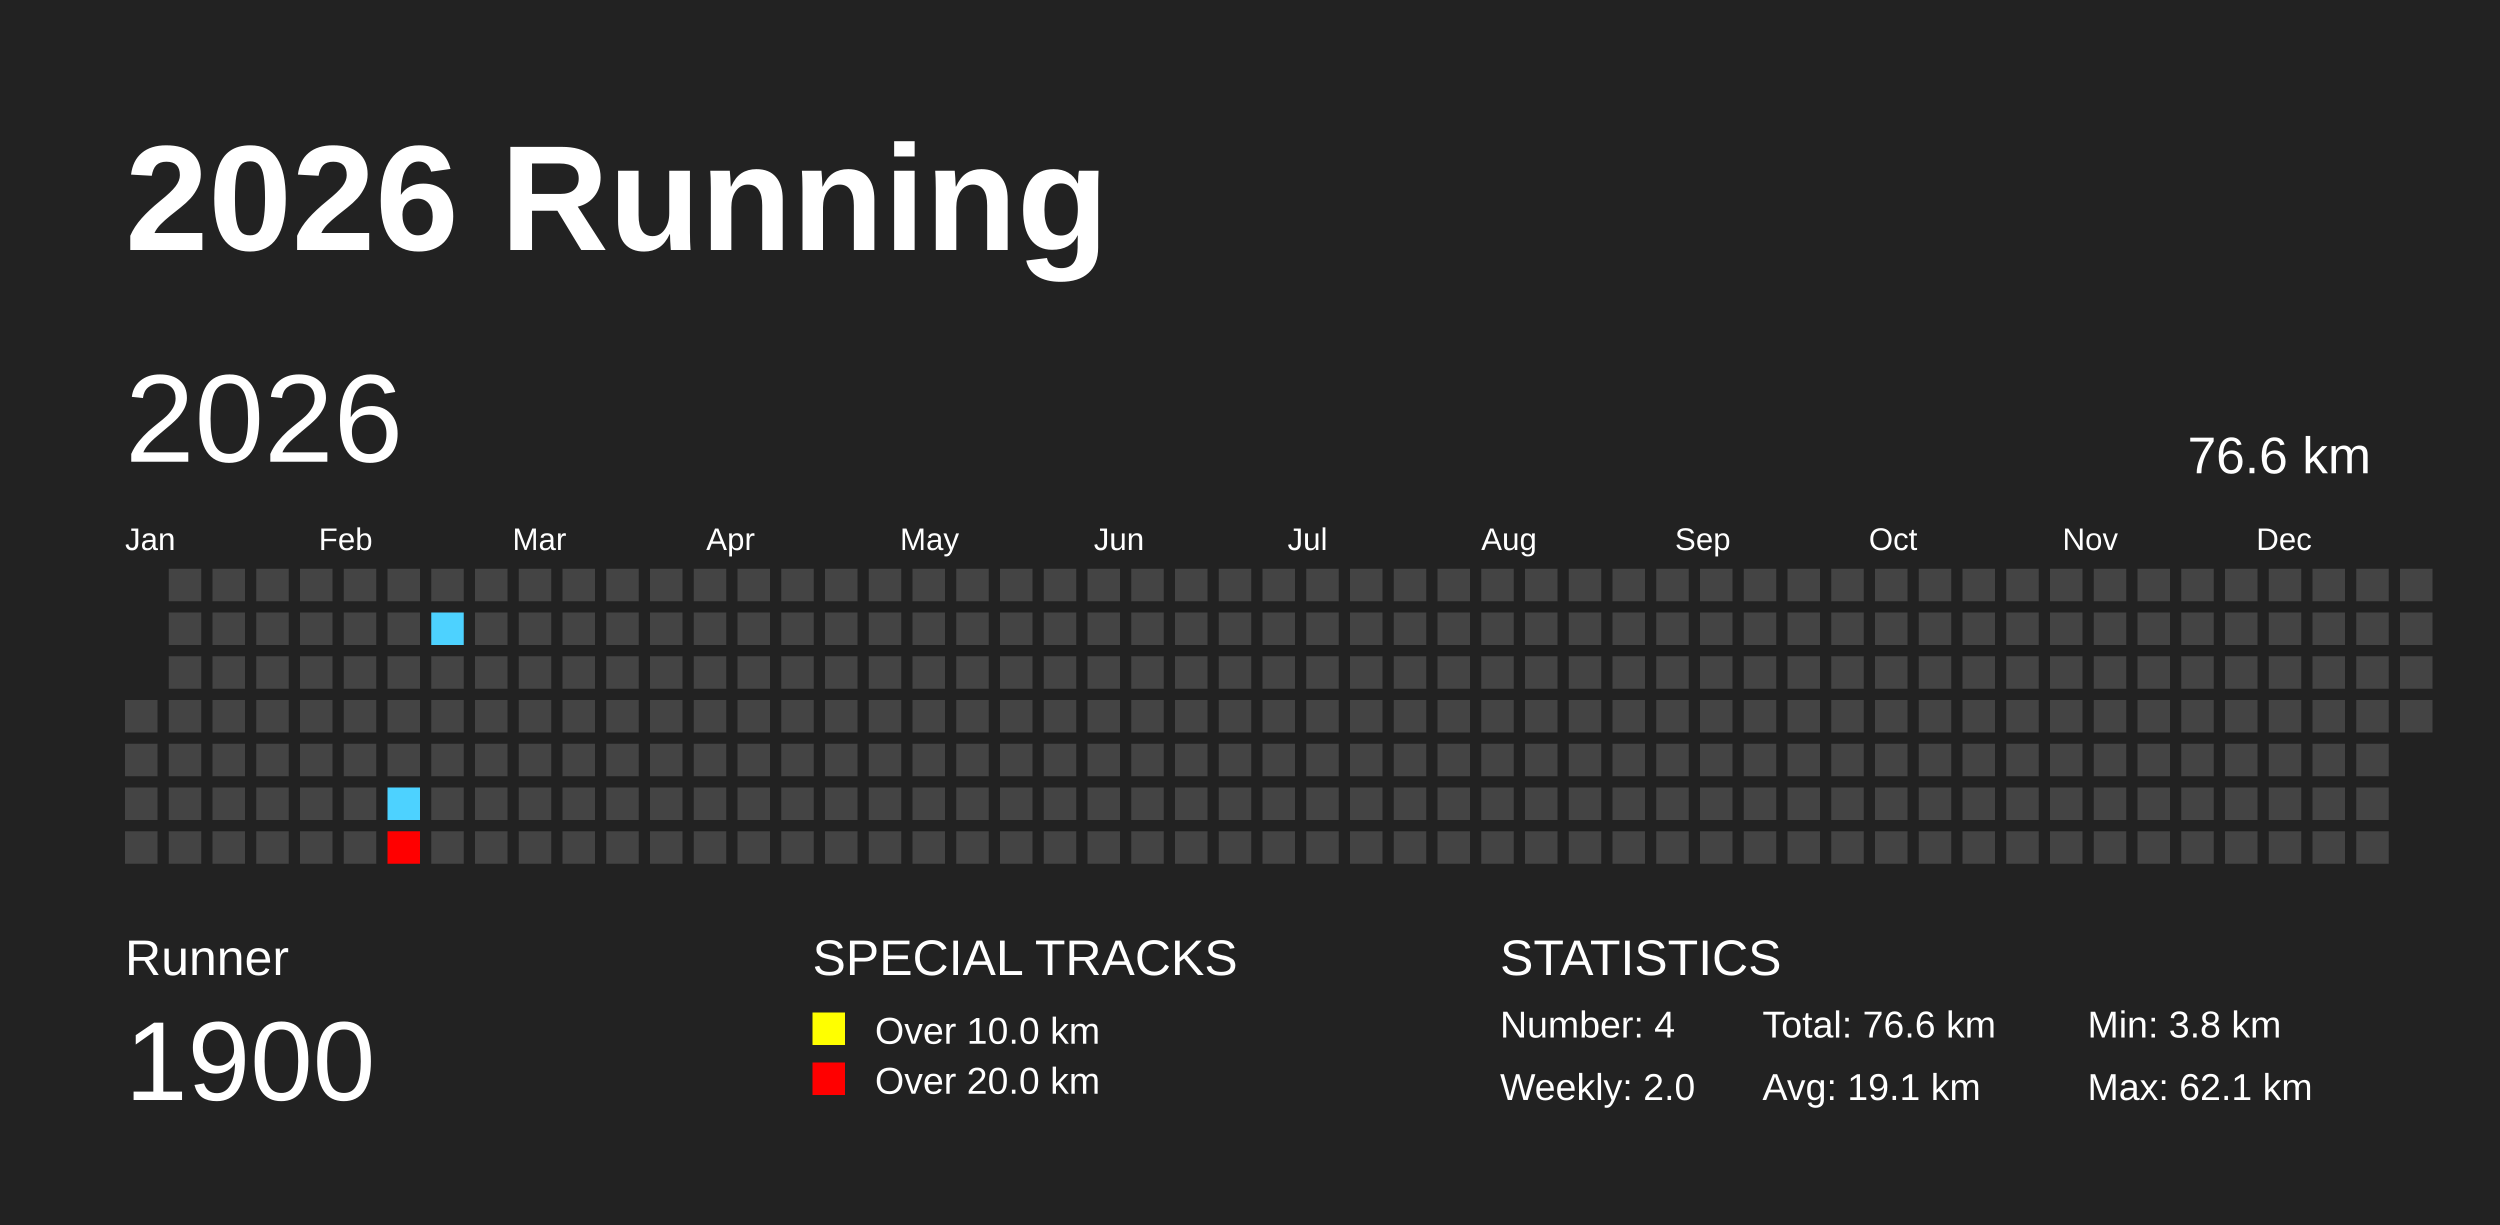
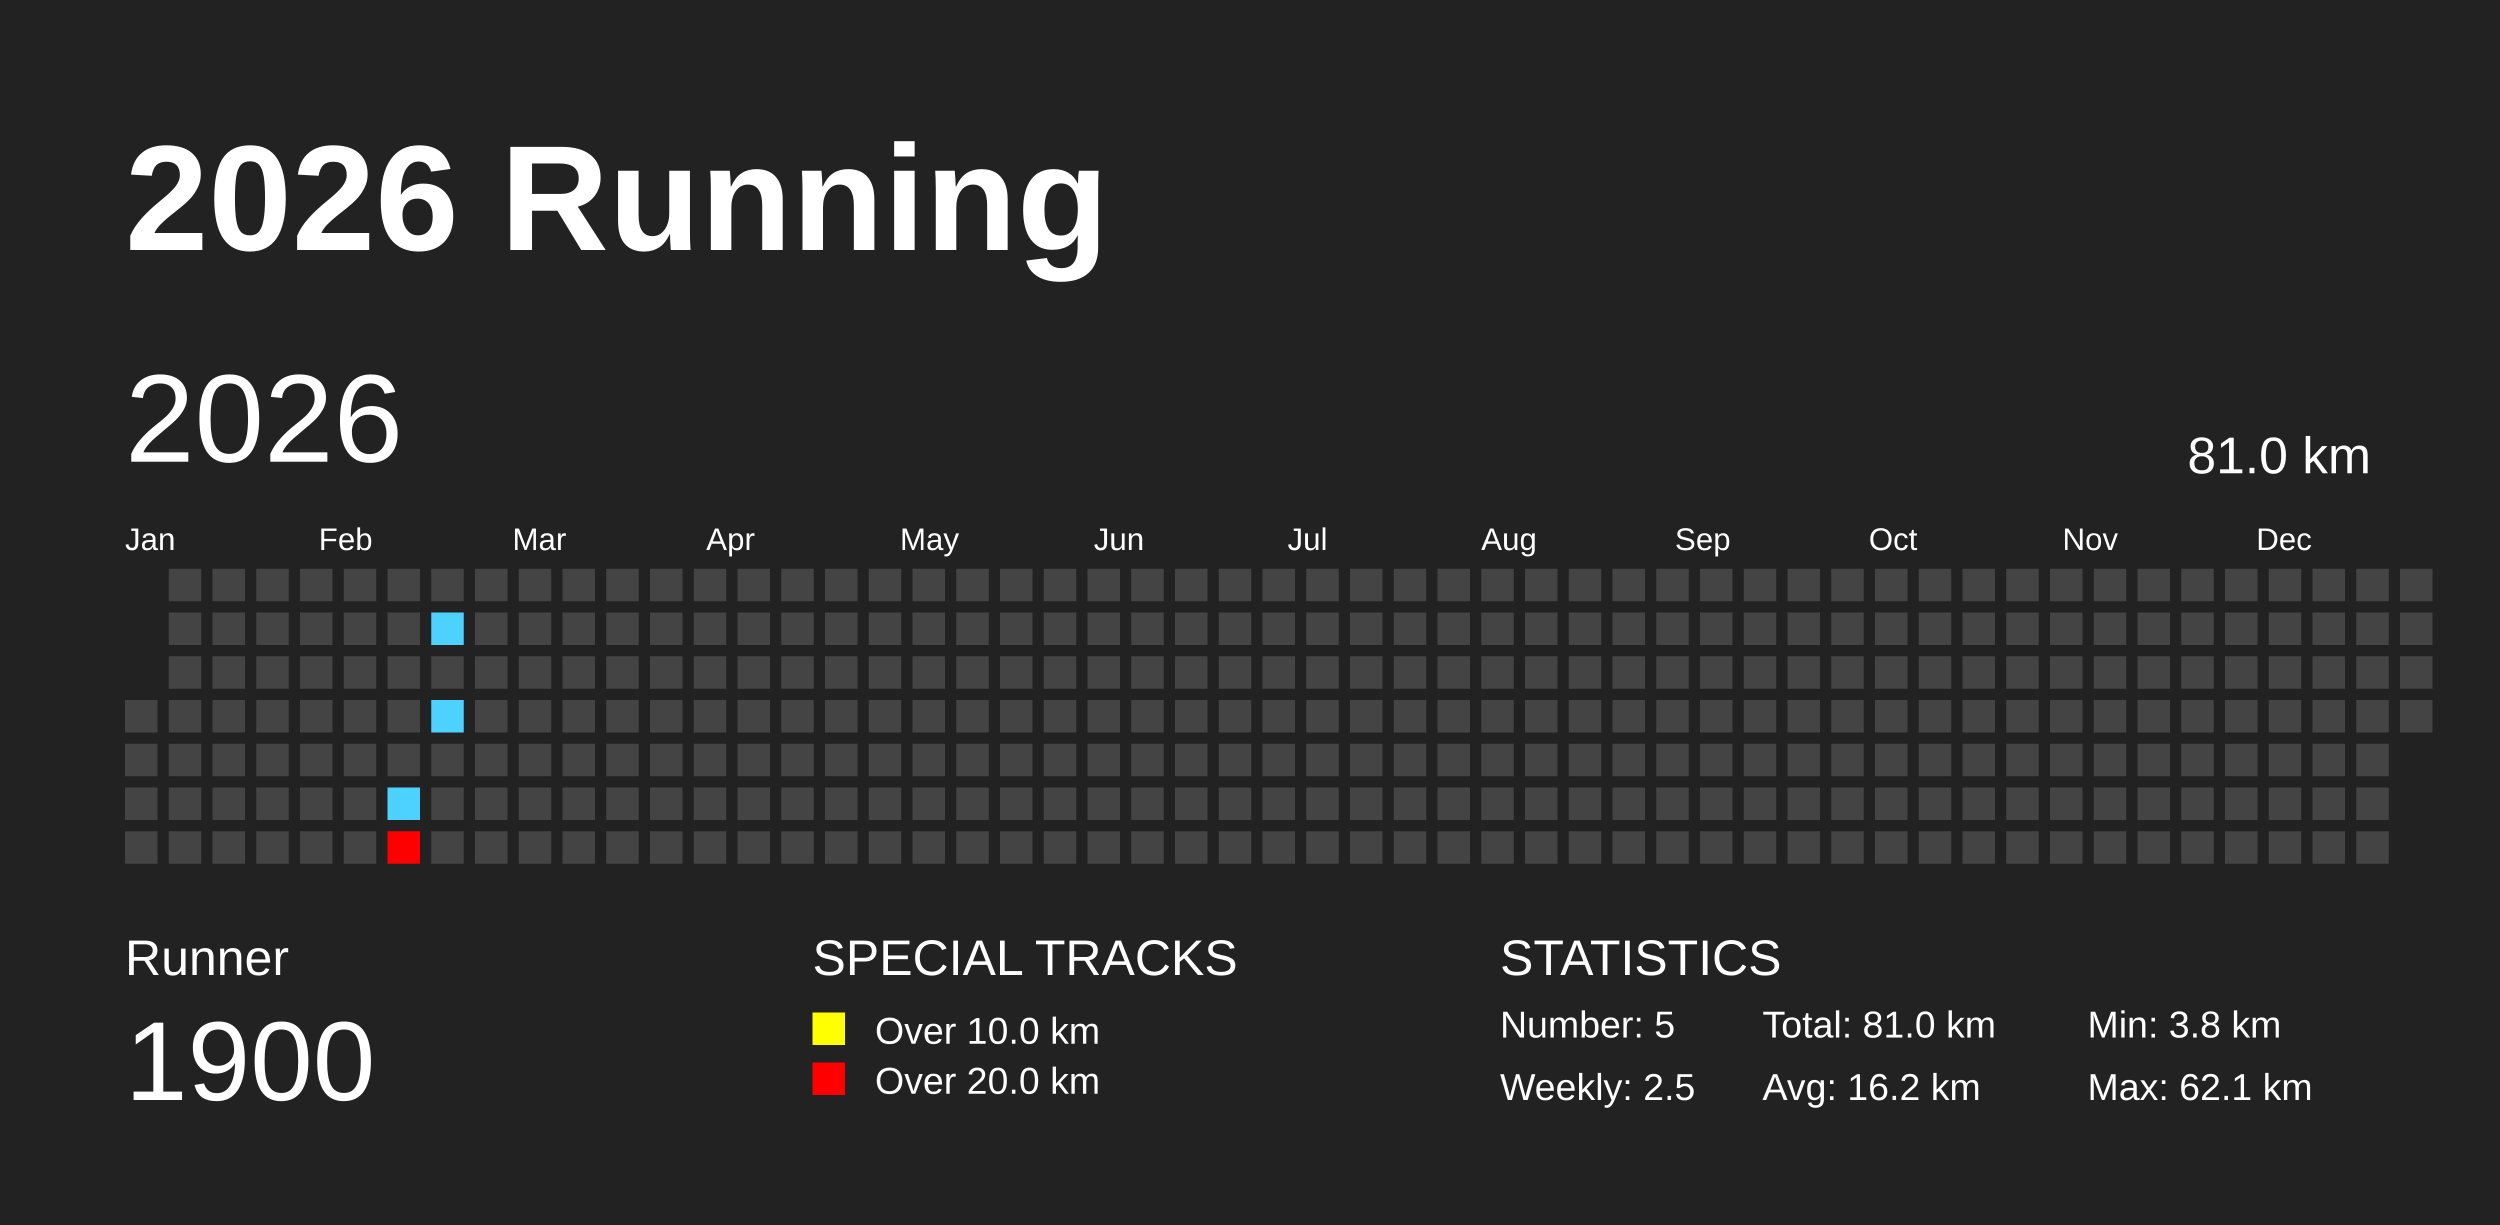
<svg xmlns="http://www.w3.org/2000/svg" baseProfile="full" height="98mm" version="1.1" viewBox="0,0,200,98" width="200mm">
  <defs />
  <rect fill="#222222" height="98" width="200" x="0" y="0" />
  <text fill="#FFFFFF" style="font-size:12px; font-family:Arial; font-weight:bold;" x="10" y="20">2026 Running</text>
  <text fill="#FFFFFF" style="font-size:4px; font-family:Arial" x="10" y="78">Runner</text>
  <text fill="#FFFFFF" style="font-size:9px; font-family:Arial" x="10" y="88">1900</text>
  <text fill="#FFFFFF" style="font-size:4px; font-family:Arial" x="65" y="78">SPECIAL TRACKS</text>
  <rect fill="yellow" height="2.6" width="2.6" x="65" y="81" />
  <text fill="#FFFFFF" style="font-size:3px; font-family:Arial" x="70" y="83.5">Over 10.0 km</text>
  <rect fill="red" height="2.6" width="2.6" x="65" y="85" />
  <text fill="#FFFFFF" style="font-size:3px; font-family:Arial" x="70" y="87.5">Over 20.0 km</text>
  <text fill="#FFFFFF" style="font-size:4px; font-family:Arial" x="120" y="78">STATISTICS</text>
-   <text fill="#FFFFFF" style="font-size:3px; font-family:Arial" x="120" y="83">Number: 4</text>
-   <text fill="#FFFFFF" style="font-size:3px; font-family:Arial" x="120" y="88">Weekly: 2.0</text>
-   <text fill="#FFFFFF" style="font-size:3px; font-family:Arial" x="141" y="83">Total: 76.6 km</text>
-   <text fill="#FFFFFF" style="font-size:3px; font-family:Arial" x="141" y="88">Avg: 19.1 km</text>
+   <text fill="#FFFFFF" style="font-size:3px; font-family:Arial" x="120" y="83">Number: 5</text>
+   <text fill="#FFFFFF" style="font-size:3px; font-family:Arial" x="120" y="88">Weekly: 2.5</text>
+   <text fill="#FFFFFF" style="font-size:3px; font-family:Arial" x="141" y="83">Total: 81.0 km</text>
+   <text fill="#FFFFFF" style="font-size:3px; font-family:Arial" x="141" y="88">Avg: 16.2 km</text>
  <text fill="#FFFFFF" style="font-size:3px; font-family:Arial" x="167" y="83">Min: 3.8 km</text>
  <text fill="#FFFFFF" style="font-size:3px; font-family:Arial" x="167" y="88">Max: 62.1 km</text>
  <text dominant-baseline="hanging" fill="#FFFFFF" style="font-size:10.0px; font-family:Arial;" x="10" y="30">2026</text>
-   <text dominant-baseline="hanging" fill="#FFFFFF" style="font-size:4.125px; font-family:Arial;" x="175" y="35">76.6 km</text>
+   <text dominant-baseline="hanging" fill="#FFFFFF" style="font-size:4.125px; font-family:Arial;" x="175" y="35">81.0 km</text>
  <text fill="#FFFFFF" style="font-size:2.5px; font-family:Arial" x="10.0" y="44">Jan</text>
  <text fill="#FFFFFF" style="font-size:2.5px; font-family:Arial" x="25.5" y="44">Feb</text>
  <text fill="#FFFFFF" style="font-size:2.5px; font-family:Arial" x="41.0" y="44">Mar</text>
  <text fill="#FFFFFF" style="font-size:2.5px; font-family:Arial" x="56.5" y="44">Apr</text>
  <text fill="#FFFFFF" style="font-size:2.5px; font-family:Arial" x="72.0" y="44">May</text>
  <text fill="#FFFFFF" style="font-size:2.5px; font-family:Arial" x="87.5" y="44">Jun</text>
  <text fill="#FFFFFF" style="font-size:2.5px; font-family:Arial" x="103.0" y="44">Jul</text>
  <text fill="#FFFFFF" style="font-size:2.5px; font-family:Arial" x="118.5" y="44">Aug</text>
  <text fill="#FFFFFF" style="font-size:2.5px; font-family:Arial" x="134.0" y="44">Sep</text>
  <text fill="#FFFFFF" style="font-size:2.5px; font-family:Arial" x="149.5" y="44">Oct</text>
  <text fill="#FFFFFF" style="font-size:2.5px; font-family:Arial" x="165.0" y="44">Nov</text>
  <text fill="#FFFFFF" style="font-size:2.5px; font-family:Arial" x="180.5" y="44">Dec</text>
  <rect fill="#444444" height="2.6" width="2.6" x="10.0" y="56.0" />
  <rect fill="#444444" height="2.6" width="2.6" x="10.0" y="59.5" />
  <rect fill="#444444" height="2.6" width="2.6" x="10.0" y="63.0" />
  <rect fill="#444444" height="2.6" width="2.6" x="10.0" y="66.5" />
  <rect fill="#444444" height="2.6" width="2.6" x="13.5" y="45.5" />
  <rect fill="#444444" height="2.6" width="2.6" x="13.5" y="49.0" />
  <rect fill="#444444" height="2.6" width="2.6" x="13.5" y="52.5" />
  <rect fill="#444444" height="2.6" width="2.6" x="13.5" y="56.0" />
  <rect fill="#444444" height="2.6" width="2.6" x="13.5" y="59.5" />
  <rect fill="#444444" height="2.6" width="2.6" x="13.5" y="63.0" />
  <rect fill="#444444" height="2.6" width="2.6" x="13.5" y="66.5" />
  <rect fill="#444444" height="2.6" width="2.6" x="17.0" y="45.5" />
  <rect fill="#444444" height="2.6" width="2.6" x="17.0" y="49.0" />
  <rect fill="#444444" height="2.6" width="2.6" x="17.0" y="52.5" />
  <rect fill="#444444" height="2.6" width="2.6" x="17.0" y="56.0" />
  <rect fill="#444444" height="2.6" width="2.6" x="17.0" y="59.5" />
  <rect fill="#444444" height="2.6" width="2.6" x="17.0" y="63.0" />
  <rect fill="#444444" height="2.6" width="2.6" x="17.0" y="66.5" />
  <rect fill="#444444" height="2.6" width="2.6" x="20.5" y="45.5" />
  <rect fill="#444444" height="2.6" width="2.6" x="20.5" y="49.0" />
  <rect fill="#444444" height="2.6" width="2.6" x="20.5" y="52.5" />
  <rect fill="#444444" height="2.6" width="2.6" x="20.5" y="56.0" />
  <rect fill="#444444" height="2.6" width="2.6" x="20.5" y="59.5" />
  <rect fill="#444444" height="2.6" width="2.6" x="20.5" y="63.0" />
  <rect fill="#444444" height="2.6" width="2.6" x="20.5" y="66.5" />
  <rect fill="#444444" height="2.6" width="2.6" x="24.0" y="45.5" />
  <rect fill="#444444" height="2.6" width="2.6" x="24.0" y="49.0" />
  <rect fill="#444444" height="2.6" width="2.6" x="24.0" y="52.5" />
  <rect fill="#444444" height="2.6" width="2.6" x="24.0" y="56.0" />
  <rect fill="#444444" height="2.6" width="2.6" x="24.0" y="59.5" />
  <rect fill="#444444" height="2.6" width="2.6" x="24.0" y="63.0" />
  <rect fill="#444444" height="2.6" width="2.6" x="24.0" y="66.5" />
  <rect fill="#444444" height="2.6" width="2.6" x="27.5" y="45.5" />
  <rect fill="#444444" height="2.6" width="2.6" x="27.5" y="49.0" />
  <rect fill="#444444" height="2.6" width="2.6" x="27.5" y="52.5" />
  <rect fill="#444444" height="2.6" width="2.6" x="27.5" y="56.0" />
  <rect fill="#444444" height="2.6" width="2.6" x="27.5" y="59.5" />
  <rect fill="#444444" height="2.6" width="2.6" x="27.5" y="63.0" />
  <rect fill="#444444" height="2.6" width="2.6" x="27.5" y="66.5" />
  <rect fill="#444444" height="2.6" width="2.6" x="31.0" y="45.5" />
  <rect fill="#444444" height="2.6" width="2.6" x="31.0" y="49.0" />
  <rect fill="#444444" height="2.6" width="2.6" x="31.0" y="52.5" />
  <rect fill="#444444" height="2.6" width="2.6" x="31.0" y="56.0" />
  <rect fill="#444444" height="2.6" width="2.6" x="31.0" y="59.5" />
  <rect fill="#4dd2ff" height="2.6" width="2.6" x="31.0" y="63.0" />
  <rect fill="red" height="2.6" width="2.6" x="31.0" y="66.5" />
  <rect fill="#444444" height="2.6" width="2.6" x="34.5" y="45.5" />
  <rect fill="#4dd2ff" height="2.6" width="2.6" x="34.5" y="49.0" />
  <rect fill="#444444" height="2.6" width="2.6" x="34.5" y="52.5" />
-   <rect fill="#444444" height="2.6" width="2.6" x="34.5" y="56.0" />
+   <rect fill="#4dd2ff" height="2.6" width="2.6" x="34.5" y="56.0" />
  <rect fill="#444444" height="2.6" width="2.6" x="34.5" y="59.5" />
  <rect fill="#444444" height="2.6" width="2.6" x="34.5" y="63.0" />
  <rect fill="#444444" height="2.6" width="2.6" x="34.5" y="66.5" />
  <rect fill="#444444" height="2.6" width="2.6" x="38.0" y="45.5" />
  <rect fill="#444444" height="2.6" width="2.6" x="38.0" y="49.0" />
  <rect fill="#444444" height="2.6" width="2.6" x="38.0" y="52.5" />
  <rect fill="#444444" height="2.6" width="2.6" x="38.0" y="56.0" />
  <rect fill="#444444" height="2.6" width="2.6" x="38.0" y="59.5" />
  <rect fill="#444444" height="2.6" width="2.6" x="38.0" y="63.0" />
  <rect fill="#444444" height="2.6" width="2.6" x="38.0" y="66.5" />
  <rect fill="#444444" height="2.6" width="2.6" x="41.5" y="45.5" />
  <rect fill="#444444" height="2.6" width="2.6" x="41.5" y="49.0" />
  <rect fill="#444444" height="2.6" width="2.6" x="41.5" y="52.5" />
  <rect fill="#444444" height="2.6" width="2.6" x="41.5" y="56.0" />
  <rect fill="#444444" height="2.6" width="2.6" x="41.5" y="59.5" />
  <rect fill="#444444" height="2.6" width="2.6" x="41.5" y="63.0" />
  <rect fill="#444444" height="2.6" width="2.6" x="41.5" y="66.5" />
  <rect fill="#444444" height="2.6" width="2.6" x="45.0" y="45.5" />
  <rect fill="#444444" height="2.6" width="2.6" x="45.0" y="49.0" />
  <rect fill="#444444" height="2.6" width="2.6" x="45.0" y="52.5" />
  <rect fill="#444444" height="2.6" width="2.6" x="45.0" y="56.0" />
  <rect fill="#444444" height="2.6" width="2.6" x="45.0" y="59.5" />
  <rect fill="#444444" height="2.6" width="2.6" x="45.0" y="63.0" />
  <rect fill="#444444" height="2.6" width="2.6" x="45.0" y="66.5" />
  <rect fill="#444444" height="2.6" width="2.6" x="48.5" y="45.5" />
  <rect fill="#444444" height="2.6" width="2.6" x="48.5" y="49.0" />
  <rect fill="#444444" height="2.6" width="2.6" x="48.5" y="52.5" />
  <rect fill="#444444" height="2.6" width="2.6" x="48.5" y="56.0" />
  <rect fill="#444444" height="2.6" width="2.6" x="48.5" y="59.5" />
  <rect fill="#444444" height="2.6" width="2.6" x="48.5" y="63.0" />
  <rect fill="#444444" height="2.6" width="2.6" x="48.5" y="66.5" />
  <rect fill="#444444" height="2.6" width="2.6" x="52.0" y="45.5" />
  <rect fill="#444444" height="2.6" width="2.6" x="52.0" y="49.0" />
  <rect fill="#444444" height="2.6" width="2.6" x="52.0" y="52.5" />
  <rect fill="#444444" height="2.6" width="2.6" x="52.0" y="56.0" />
  <rect fill="#444444" height="2.6" width="2.6" x="52.0" y="59.5" />
  <rect fill="#444444" height="2.6" width="2.6" x="52.0" y="63.0" />
  <rect fill="#444444" height="2.6" width="2.6" x="52.0" y="66.5" />
  <rect fill="#444444" height="2.6" width="2.6" x="55.5" y="45.5" />
  <rect fill="#444444" height="2.6" width="2.6" x="55.5" y="49.0" />
  <rect fill="#444444" height="2.6" width="2.6" x="55.5" y="52.5" />
  <rect fill="#444444" height="2.6" width="2.6" x="55.5" y="56.0" />
  <rect fill="#444444" height="2.6" width="2.6" x="55.5" y="59.5" />
  <rect fill="#444444" height="2.6" width="2.6" x="55.5" y="63.0" />
  <rect fill="#444444" height="2.6" width="2.6" x="55.5" y="66.5" />
  <rect fill="#444444" height="2.6" width="2.6" x="59.0" y="45.5" />
  <rect fill="#444444" height="2.6" width="2.6" x="59.0" y="49.0" />
  <rect fill="#444444" height="2.6" width="2.6" x="59.0" y="52.5" />
  <rect fill="#444444" height="2.6" width="2.6" x="59.0" y="56.0" />
  <rect fill="#444444" height="2.6" width="2.6" x="59.0" y="59.5" />
  <rect fill="#444444" height="2.6" width="2.6" x="59.0" y="63.0" />
  <rect fill="#444444" height="2.6" width="2.6" x="59.0" y="66.5" />
  <rect fill="#444444" height="2.6" width="2.6" x="62.5" y="45.5" />
  <rect fill="#444444" height="2.6" width="2.6" x="62.5" y="49.0" />
  <rect fill="#444444" height="2.6" width="2.6" x="62.5" y="52.5" />
  <rect fill="#444444" height="2.6" width="2.6" x="62.5" y="56.0" />
  <rect fill="#444444" height="2.6" width="2.6" x="62.5" y="59.5" />
  <rect fill="#444444" height="2.6" width="2.6" x="62.5" y="63.0" />
  <rect fill="#444444" height="2.6" width="2.6" x="62.5" y="66.5" />
  <rect fill="#444444" height="2.6" width="2.6" x="66.0" y="45.5" />
  <rect fill="#444444" height="2.6" width="2.6" x="66.0" y="49.0" />
  <rect fill="#444444" height="2.6" width="2.6" x="66.0" y="52.5" />
  <rect fill="#444444" height="2.6" width="2.6" x="66.0" y="56.0" />
  <rect fill="#444444" height="2.6" width="2.6" x="66.0" y="59.5" />
  <rect fill="#444444" height="2.6" width="2.6" x="66.0" y="63.0" />
  <rect fill="#444444" height="2.6" width="2.6" x="66.0" y="66.5" />
  <rect fill="#444444" height="2.6" width="2.6" x="69.5" y="45.5" />
  <rect fill="#444444" height="2.6" width="2.6" x="69.5" y="49.0" />
  <rect fill="#444444" height="2.6" width="2.6" x="69.5" y="52.5" />
  <rect fill="#444444" height="2.6" width="2.6" x="69.5" y="56.0" />
  <rect fill="#444444" height="2.6" width="2.6" x="69.5" y="59.5" />
  <rect fill="#444444" height="2.6" width="2.6" x="69.5" y="63.0" />
  <rect fill="#444444" height="2.6" width="2.6" x="69.5" y="66.5" />
  <rect fill="#444444" height="2.6" width="2.6" x="73.0" y="45.5" />
  <rect fill="#444444" height="2.6" width="2.6" x="73.0" y="49.0" />
  <rect fill="#444444" height="2.6" width="2.6" x="73.0" y="52.5" />
  <rect fill="#444444" height="2.6" width="2.6" x="73.0" y="56.0" />
  <rect fill="#444444" height="2.6" width="2.6" x="73.0" y="59.5" />
  <rect fill="#444444" height="2.6" width="2.6" x="73.0" y="63.0" />
  <rect fill="#444444" height="2.6" width="2.6" x="73.0" y="66.5" />
  <rect fill="#444444" height="2.6" width="2.6" x="76.5" y="45.5" />
  <rect fill="#444444" height="2.6" width="2.6" x="76.5" y="49.0" />
  <rect fill="#444444" height="2.6" width="2.6" x="76.5" y="52.5" />
  <rect fill="#444444" height="2.6" width="2.6" x="76.5" y="56.0" />
  <rect fill="#444444" height="2.6" width="2.6" x="76.5" y="59.5" />
  <rect fill="#444444" height="2.6" width="2.6" x="76.5" y="63.0" />
  <rect fill="#444444" height="2.6" width="2.6" x="76.5" y="66.5" />
  <rect fill="#444444" height="2.6" width="2.6" x="80.0" y="45.5" />
  <rect fill="#444444" height="2.6" width="2.6" x="80.0" y="49.0" />
  <rect fill="#444444" height="2.6" width="2.6" x="80.0" y="52.5" />
  <rect fill="#444444" height="2.6" width="2.6" x="80.0" y="56.0" />
  <rect fill="#444444" height="2.6" width="2.6" x="80.0" y="59.5" />
  <rect fill="#444444" height="2.6" width="2.6" x="80.0" y="63.0" />
  <rect fill="#444444" height="2.6" width="2.6" x="80.0" y="66.5" />
  <rect fill="#444444" height="2.6" width="2.6" x="83.5" y="45.5" />
  <rect fill="#444444" height="2.6" width="2.6" x="83.5" y="49.0" />
  <rect fill="#444444" height="2.6" width="2.6" x="83.5" y="52.5" />
  <rect fill="#444444" height="2.6" width="2.6" x="83.5" y="56.0" />
  <rect fill="#444444" height="2.6" width="2.6" x="83.5" y="59.5" />
  <rect fill="#444444" height="2.6" width="2.6" x="83.5" y="63.0" />
  <rect fill="#444444" height="2.6" width="2.6" x="83.5" y="66.5" />
  <rect fill="#444444" height="2.6" width="2.6" x="87.0" y="45.5" />
  <rect fill="#444444" height="2.6" width="2.6" x="87.0" y="49.0" />
  <rect fill="#444444" height="2.6" width="2.6" x="87.0" y="52.5" />
  <rect fill="#444444" height="2.6" width="2.6" x="87.0" y="56.0" />
  <rect fill="#444444" height="2.6" width="2.6" x="87.0" y="59.5" />
  <rect fill="#444444" height="2.6" width="2.6" x="87.0" y="63.0" />
  <rect fill="#444444" height="2.6" width="2.6" x="87.0" y="66.5" />
  <rect fill="#444444" height="2.6" width="2.6" x="90.5" y="45.5" />
  <rect fill="#444444" height="2.6" width="2.6" x="90.5" y="49.0" />
  <rect fill="#444444" height="2.6" width="2.6" x="90.5" y="52.5" />
  <rect fill="#444444" height="2.6" width="2.6" x="90.5" y="56.0" />
  <rect fill="#444444" height="2.6" width="2.6" x="90.5" y="59.5" />
  <rect fill="#444444" height="2.6" width="2.6" x="90.5" y="63.0" />
  <rect fill="#444444" height="2.6" width="2.6" x="90.5" y="66.5" />
  <rect fill="#444444" height="2.6" width="2.6" x="94.0" y="45.5" />
  <rect fill="#444444" height="2.6" width="2.6" x="94.0" y="49.0" />
  <rect fill="#444444" height="2.6" width="2.6" x="94.0" y="52.5" />
  <rect fill="#444444" height="2.6" width="2.6" x="94.0" y="56.0" />
  <rect fill="#444444" height="2.6" width="2.6" x="94.0" y="59.5" />
  <rect fill="#444444" height="2.6" width="2.6" x="94.0" y="63.0" />
  <rect fill="#444444" height="2.6" width="2.6" x="94.0" y="66.5" />
  <rect fill="#444444" height="2.6" width="2.6" x="97.5" y="45.5" />
  <rect fill="#444444" height="2.6" width="2.6" x="97.5" y="49.0" />
  <rect fill="#444444" height="2.6" width="2.6" x="97.5" y="52.5" />
  <rect fill="#444444" height="2.6" width="2.6" x="97.5" y="56.0" />
  <rect fill="#444444" height="2.6" width="2.6" x="97.5" y="59.5" />
  <rect fill="#444444" height="2.6" width="2.6" x="97.5" y="63.0" />
  <rect fill="#444444" height="2.6" width="2.6" x="97.5" y="66.5" />
  <rect fill="#444444" height="2.6" width="2.6" x="101.0" y="45.5" />
  <rect fill="#444444" height="2.6" width="2.6" x="101.0" y="49.0" />
  <rect fill="#444444" height="2.6" width="2.6" x="101.0" y="52.5" />
  <rect fill="#444444" height="2.6" width="2.6" x="101.0" y="56.0" />
  <rect fill="#444444" height="2.6" width="2.6" x="101.0" y="59.5" />
  <rect fill="#444444" height="2.6" width="2.6" x="101.0" y="63.0" />
  <rect fill="#444444" height="2.6" width="2.6" x="101.0" y="66.5" />
  <rect fill="#444444" height="2.6" width="2.6" x="104.5" y="45.5" />
  <rect fill="#444444" height="2.6" width="2.6" x="104.5" y="49.0" />
  <rect fill="#444444" height="2.6" width="2.6" x="104.5" y="52.5" />
  <rect fill="#444444" height="2.6" width="2.6" x="104.5" y="56.0" />
  <rect fill="#444444" height="2.6" width="2.6" x="104.5" y="59.5" />
  <rect fill="#444444" height="2.6" width="2.6" x="104.5" y="63.0" />
  <rect fill="#444444" height="2.6" width="2.6" x="104.5" y="66.5" />
  <rect fill="#444444" height="2.6" width="2.6" x="108.0" y="45.5" />
  <rect fill="#444444" height="2.6" width="2.6" x="108.0" y="49.0" />
  <rect fill="#444444" height="2.6" width="2.6" x="108.0" y="52.5" />
  <rect fill="#444444" height="2.6" width="2.6" x="108.0" y="56.0" />
  <rect fill="#444444" height="2.6" width="2.6" x="108.0" y="59.5" />
  <rect fill="#444444" height="2.6" width="2.6" x="108.0" y="63.0" />
  <rect fill="#444444" height="2.6" width="2.6" x="108.0" y="66.5" />
  <rect fill="#444444" height="2.6" width="2.6" x="111.5" y="45.5" />
  <rect fill="#444444" height="2.6" width="2.6" x="111.5" y="49.0" />
  <rect fill="#444444" height="2.6" width="2.6" x="111.5" y="52.5" />
  <rect fill="#444444" height="2.6" width="2.6" x="111.5" y="56.0" />
  <rect fill="#444444" height="2.6" width="2.6" x="111.5" y="59.5" />
  <rect fill="#444444" height="2.6" width="2.6" x="111.5" y="63.0" />
  <rect fill="#444444" height="2.6" width="2.6" x="111.5" y="66.5" />
  <rect fill="#444444" height="2.6" width="2.6" x="115.0" y="45.5" />
  <rect fill="#444444" height="2.6" width="2.6" x="115.0" y="49.0" />
  <rect fill="#444444" height="2.6" width="2.6" x="115.0" y="52.5" />
  <rect fill="#444444" height="2.6" width="2.6" x="115.0" y="56.0" />
  <rect fill="#444444" height="2.6" width="2.6" x="115.0" y="59.5" />
  <rect fill="#444444" height="2.6" width="2.6" x="115.0" y="63.0" />
  <rect fill="#444444" height="2.6" width="2.6" x="115.0" y="66.5" />
  <rect fill="#444444" height="2.6" width="2.6" x="118.5" y="45.5" />
  <rect fill="#444444" height="2.6" width="2.6" x="118.5" y="49.0" />
  <rect fill="#444444" height="2.6" width="2.6" x="118.5" y="52.5" />
  <rect fill="#444444" height="2.6" width="2.6" x="118.5" y="56.0" />
  <rect fill="#444444" height="2.6" width="2.6" x="118.5" y="59.5" />
  <rect fill="#444444" height="2.6" width="2.6" x="118.5" y="63.0" />
  <rect fill="#444444" height="2.6" width="2.6" x="118.5" y="66.5" />
  <rect fill="#444444" height="2.6" width="2.6" x="122.0" y="45.5" />
  <rect fill="#444444" height="2.6" width="2.6" x="122.0" y="49.0" />
  <rect fill="#444444" height="2.6" width="2.6" x="122.0" y="52.5" />
  <rect fill="#444444" height="2.6" width="2.6" x="122.0" y="56.0" />
  <rect fill="#444444" height="2.6" width="2.6" x="122.0" y="59.5" />
  <rect fill="#444444" height="2.6" width="2.6" x="122.0" y="63.0" />
  <rect fill="#444444" height="2.6" width="2.6" x="122.0" y="66.5" />
  <rect fill="#444444" height="2.6" width="2.6" x="125.5" y="45.5" />
  <rect fill="#444444" height="2.6" width="2.6" x="125.5" y="49.0" />
  <rect fill="#444444" height="2.6" width="2.6" x="125.5" y="52.5" />
  <rect fill="#444444" height="2.6" width="2.6" x="125.5" y="56.0" />
  <rect fill="#444444" height="2.6" width="2.6" x="125.5" y="59.5" />
  <rect fill="#444444" height="2.6" width="2.6" x="125.5" y="63.0" />
  <rect fill="#444444" height="2.6" width="2.6" x="125.5" y="66.5" />
  <rect fill="#444444" height="2.6" width="2.6" x="129.0" y="45.5" />
  <rect fill="#444444" height="2.6" width="2.6" x="129.0" y="49.0" />
  <rect fill="#444444" height="2.6" width="2.6" x="129.0" y="52.5" />
  <rect fill="#444444" height="2.6" width="2.6" x="129.0" y="56.0" />
  <rect fill="#444444" height="2.6" width="2.6" x="129.0" y="59.5" />
  <rect fill="#444444" height="2.6" width="2.6" x="129.0" y="63.0" />
  <rect fill="#444444" height="2.6" width="2.6" x="129.0" y="66.5" />
  <rect fill="#444444" height="2.6" width="2.6" x="132.5" y="45.5" />
  <rect fill="#444444" height="2.6" width="2.6" x="132.5" y="49.0" />
  <rect fill="#444444" height="2.6" width="2.6" x="132.5" y="52.5" />
  <rect fill="#444444" height="2.6" width="2.6" x="132.5" y="56.0" />
  <rect fill="#444444" height="2.6" width="2.6" x="132.5" y="59.5" />
  <rect fill="#444444" height="2.6" width="2.6" x="132.5" y="63.0" />
  <rect fill="#444444" height="2.6" width="2.6" x="132.5" y="66.5" />
  <rect fill="#444444" height="2.6" width="2.6" x="136.0" y="45.5" />
  <rect fill="#444444" height="2.6" width="2.6" x="136.0" y="49.0" />
  <rect fill="#444444" height="2.6" width="2.6" x="136.0" y="52.5" />
  <rect fill="#444444" height="2.6" width="2.6" x="136.0" y="56.0" />
  <rect fill="#444444" height="2.6" width="2.6" x="136.0" y="59.5" />
  <rect fill="#444444" height="2.6" width="2.6" x="136.0" y="63.0" />
  <rect fill="#444444" height="2.6" width="2.6" x="136.0" y="66.5" />
  <rect fill="#444444" height="2.6" width="2.6" x="139.5" y="45.5" />
  <rect fill="#444444" height="2.6" width="2.6" x="139.5" y="49.0" />
  <rect fill="#444444" height="2.6" width="2.6" x="139.5" y="52.5" />
  <rect fill="#444444" height="2.6" width="2.6" x="139.5" y="56.0" />
  <rect fill="#444444" height="2.6" width="2.6" x="139.5" y="59.5" />
  <rect fill="#444444" height="2.6" width="2.6" x="139.5" y="63.0" />
  <rect fill="#444444" height="2.6" width="2.6" x="139.5" y="66.5" />
  <rect fill="#444444" height="2.6" width="2.6" x="143.0" y="45.5" />
  <rect fill="#444444" height="2.6" width="2.6" x="143.0" y="49.0" />
  <rect fill="#444444" height="2.6" width="2.6" x="143.0" y="52.5" />
  <rect fill="#444444" height="2.6" width="2.6" x="143.0" y="56.0" />
  <rect fill="#444444" height="2.6" width="2.6" x="143.0" y="59.5" />
  <rect fill="#444444" height="2.6" width="2.6" x="143.0" y="63.0" />
  <rect fill="#444444" height="2.6" width="2.6" x="143.0" y="66.5" />
  <rect fill="#444444" height="2.6" width="2.6" x="146.5" y="45.5" />
  <rect fill="#444444" height="2.6" width="2.6" x="146.5" y="49.0" />
  <rect fill="#444444" height="2.6" width="2.6" x="146.5" y="52.5" />
  <rect fill="#444444" height="2.6" width="2.6" x="146.5" y="56.0" />
  <rect fill="#444444" height="2.6" width="2.6" x="146.5" y="59.5" />
  <rect fill="#444444" height="2.6" width="2.6" x="146.5" y="63.0" />
  <rect fill="#444444" height="2.6" width="2.6" x="146.5" y="66.5" />
  <rect fill="#444444" height="2.6" width="2.6" x="150.0" y="45.5" />
  <rect fill="#444444" height="2.6" width="2.6" x="150.0" y="49.0" />
  <rect fill="#444444" height="2.6" width="2.6" x="150.0" y="52.5" />
  <rect fill="#444444" height="2.6" width="2.6" x="150.0" y="56.0" />
  <rect fill="#444444" height="2.6" width="2.6" x="150.0" y="59.5" />
  <rect fill="#444444" height="2.6" width="2.6" x="150.0" y="63.0" />
  <rect fill="#444444" height="2.6" width="2.6" x="150.0" y="66.5" />
  <rect fill="#444444" height="2.6" width="2.6" x="153.5" y="45.5" />
  <rect fill="#444444" height="2.6" width="2.6" x="153.5" y="49.0" />
  <rect fill="#444444" height="2.6" width="2.6" x="153.5" y="52.5" />
  <rect fill="#444444" height="2.6" width="2.6" x="153.5" y="56.0" />
  <rect fill="#444444" height="2.6" width="2.6" x="153.5" y="59.5" />
  <rect fill="#444444" height="2.6" width="2.6" x="153.5" y="63.0" />
  <rect fill="#444444" height="2.6" width="2.6" x="153.5" y="66.5" />
  <rect fill="#444444" height="2.6" width="2.6" x="157.0" y="45.5" />
  <rect fill="#444444" height="2.6" width="2.6" x="157.0" y="49.0" />
  <rect fill="#444444" height="2.6" width="2.6" x="157.0" y="52.5" />
  <rect fill="#444444" height="2.6" width="2.6" x="157.0" y="56.0" />
  <rect fill="#444444" height="2.6" width="2.6" x="157.0" y="59.5" />
  <rect fill="#444444" height="2.6" width="2.6" x="157.0" y="63.0" />
  <rect fill="#444444" height="2.6" width="2.6" x="157.0" y="66.5" />
  <rect fill="#444444" height="2.6" width="2.6" x="160.5" y="45.5" />
  <rect fill="#444444" height="2.6" width="2.6" x="160.5" y="49.0" />
  <rect fill="#444444" height="2.6" width="2.6" x="160.5" y="52.5" />
  <rect fill="#444444" height="2.6" width="2.6" x="160.5" y="56.0" />
  <rect fill="#444444" height="2.6" width="2.6" x="160.5" y="59.5" />
  <rect fill="#444444" height="2.6" width="2.6" x="160.5" y="63.0" />
  <rect fill="#444444" height="2.6" width="2.6" x="160.5" y="66.5" />
  <rect fill="#444444" height="2.6" width="2.6" x="164.0" y="45.5" />
  <rect fill="#444444" height="2.6" width="2.6" x="164.0" y="49.0" />
  <rect fill="#444444" height="2.6" width="2.6" x="164.0" y="52.5" />
  <rect fill="#444444" height="2.6" width="2.6" x="164.0" y="56.0" />
  <rect fill="#444444" height="2.6" width="2.6" x="164.0" y="59.5" />
  <rect fill="#444444" height="2.6" width="2.6" x="164.0" y="63.0" />
  <rect fill="#444444" height="2.6" width="2.6" x="164.0" y="66.5" />
  <rect fill="#444444" height="2.6" width="2.6" x="167.5" y="45.5" />
  <rect fill="#444444" height="2.6" width="2.6" x="167.5" y="49.0" />
  <rect fill="#444444" height="2.6" width="2.6" x="167.5" y="52.5" />
  <rect fill="#444444" height="2.6" width="2.6" x="167.5" y="56.0" />
  <rect fill="#444444" height="2.6" width="2.6" x="167.5" y="59.5" />
  <rect fill="#444444" height="2.6" width="2.6" x="167.5" y="63.0" />
  <rect fill="#444444" height="2.6" width="2.6" x="167.5" y="66.5" />
  <rect fill="#444444" height="2.6" width="2.6" x="171.0" y="45.5" />
  <rect fill="#444444" height="2.6" width="2.6" x="171.0" y="49.0" />
  <rect fill="#444444" height="2.6" width="2.6" x="171.0" y="52.5" />
  <rect fill="#444444" height="2.6" width="2.6" x="171.0" y="56.0" />
  <rect fill="#444444" height="2.6" width="2.6" x="171.0" y="59.5" />
  <rect fill="#444444" height="2.6" width="2.6" x="171.0" y="63.0" />
  <rect fill="#444444" height="2.6" width="2.6" x="171.0" y="66.5" />
  <rect fill="#444444" height="2.6" width="2.6" x="174.5" y="45.5" />
  <rect fill="#444444" height="2.6" width="2.6" x="174.5" y="49.0" />
  <rect fill="#444444" height="2.6" width="2.6" x="174.5" y="52.5" />
  <rect fill="#444444" height="2.6" width="2.6" x="174.5" y="56.0" />
  <rect fill="#444444" height="2.6" width="2.6" x="174.5" y="59.5" />
  <rect fill="#444444" height="2.6" width="2.6" x="174.5" y="63.0" />
  <rect fill="#444444" height="2.6" width="2.6" x="174.5" y="66.5" />
  <rect fill="#444444" height="2.6" width="2.6" x="178.0" y="45.5" />
  <rect fill="#444444" height="2.6" width="2.6" x="178.0" y="49.0" />
  <rect fill="#444444" height="2.6" width="2.6" x="178.0" y="52.5" />
  <rect fill="#444444" height="2.6" width="2.6" x="178.0" y="56.0" />
  <rect fill="#444444" height="2.6" width="2.6" x="178.0" y="59.5" />
  <rect fill="#444444" height="2.6" width="2.6" x="178.0" y="63.0" />
  <rect fill="#444444" height="2.6" width="2.6" x="178.0" y="66.5" />
  <rect fill="#444444" height="2.6" width="2.6" x="181.5" y="45.5" />
  <rect fill="#444444" height="2.6" width="2.6" x="181.5" y="49.0" />
  <rect fill="#444444" height="2.6" width="2.6" x="181.5" y="52.5" />
  <rect fill="#444444" height="2.6" width="2.6" x="181.5" y="56.0" />
  <rect fill="#444444" height="2.6" width="2.6" x="181.5" y="59.5" />
  <rect fill="#444444" height="2.6" width="2.6" x="181.5" y="63.0" />
  <rect fill="#444444" height="2.6" width="2.6" x="181.5" y="66.5" />
  <rect fill="#444444" height="2.6" width="2.6" x="185.0" y="45.5" />
  <rect fill="#444444" height="2.6" width="2.6" x="185.0" y="49.0" />
  <rect fill="#444444" height="2.6" width="2.6" x="185.0" y="52.5" />
  <rect fill="#444444" height="2.6" width="2.6" x="185.0" y="56.0" />
  <rect fill="#444444" height="2.6" width="2.6" x="185.0" y="59.5" />
  <rect fill="#444444" height="2.6" width="2.6" x="185.0" y="63.0" />
  <rect fill="#444444" height="2.6" width="2.6" x="185.0" y="66.5" />
  <rect fill="#444444" height="2.6" width="2.6" x="188.5" y="45.5" />
  <rect fill="#444444" height="2.6" width="2.6" x="188.5" y="49.0" />
  <rect fill="#444444" height="2.6" width="2.6" x="188.5" y="52.5" />
  <rect fill="#444444" height="2.6" width="2.6" x="188.5" y="56.0" />
  <rect fill="#444444" height="2.6" width="2.6" x="188.5" y="59.5" />
  <rect fill="#444444" height="2.6" width="2.6" x="188.5" y="63.0" />
  <rect fill="#444444" height="2.6" width="2.6" x="188.5" y="66.5" />
  <rect fill="#444444" height="2.6" width="2.6" x="192.0" y="45.5" />
  <rect fill="#444444" height="2.6" width="2.6" x="192.0" y="49.0" />
  <rect fill="#444444" height="2.6" width="2.6" x="192.0" y="52.5" />
  <rect fill="#444444" height="2.6" width="2.6" x="192.0" y="56.0" />
</svg>
